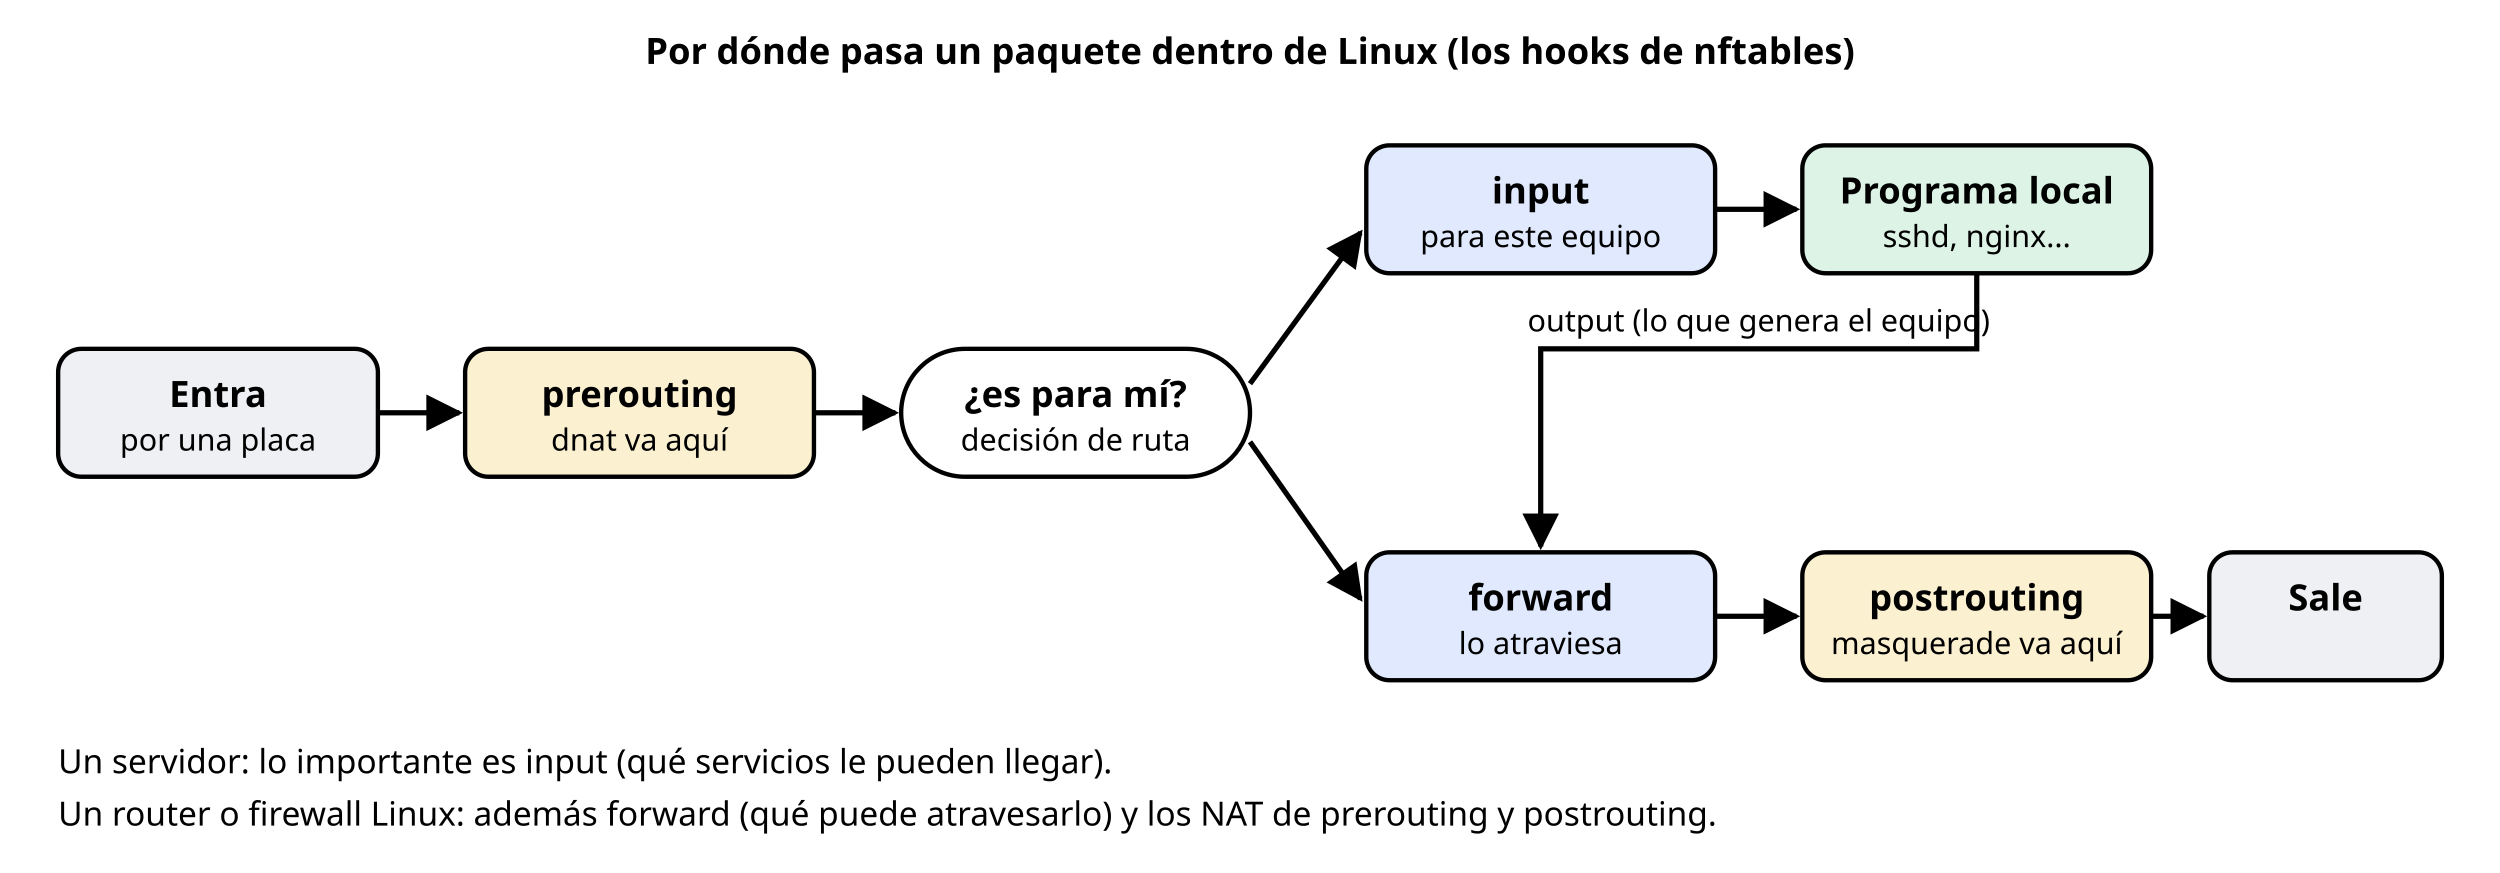
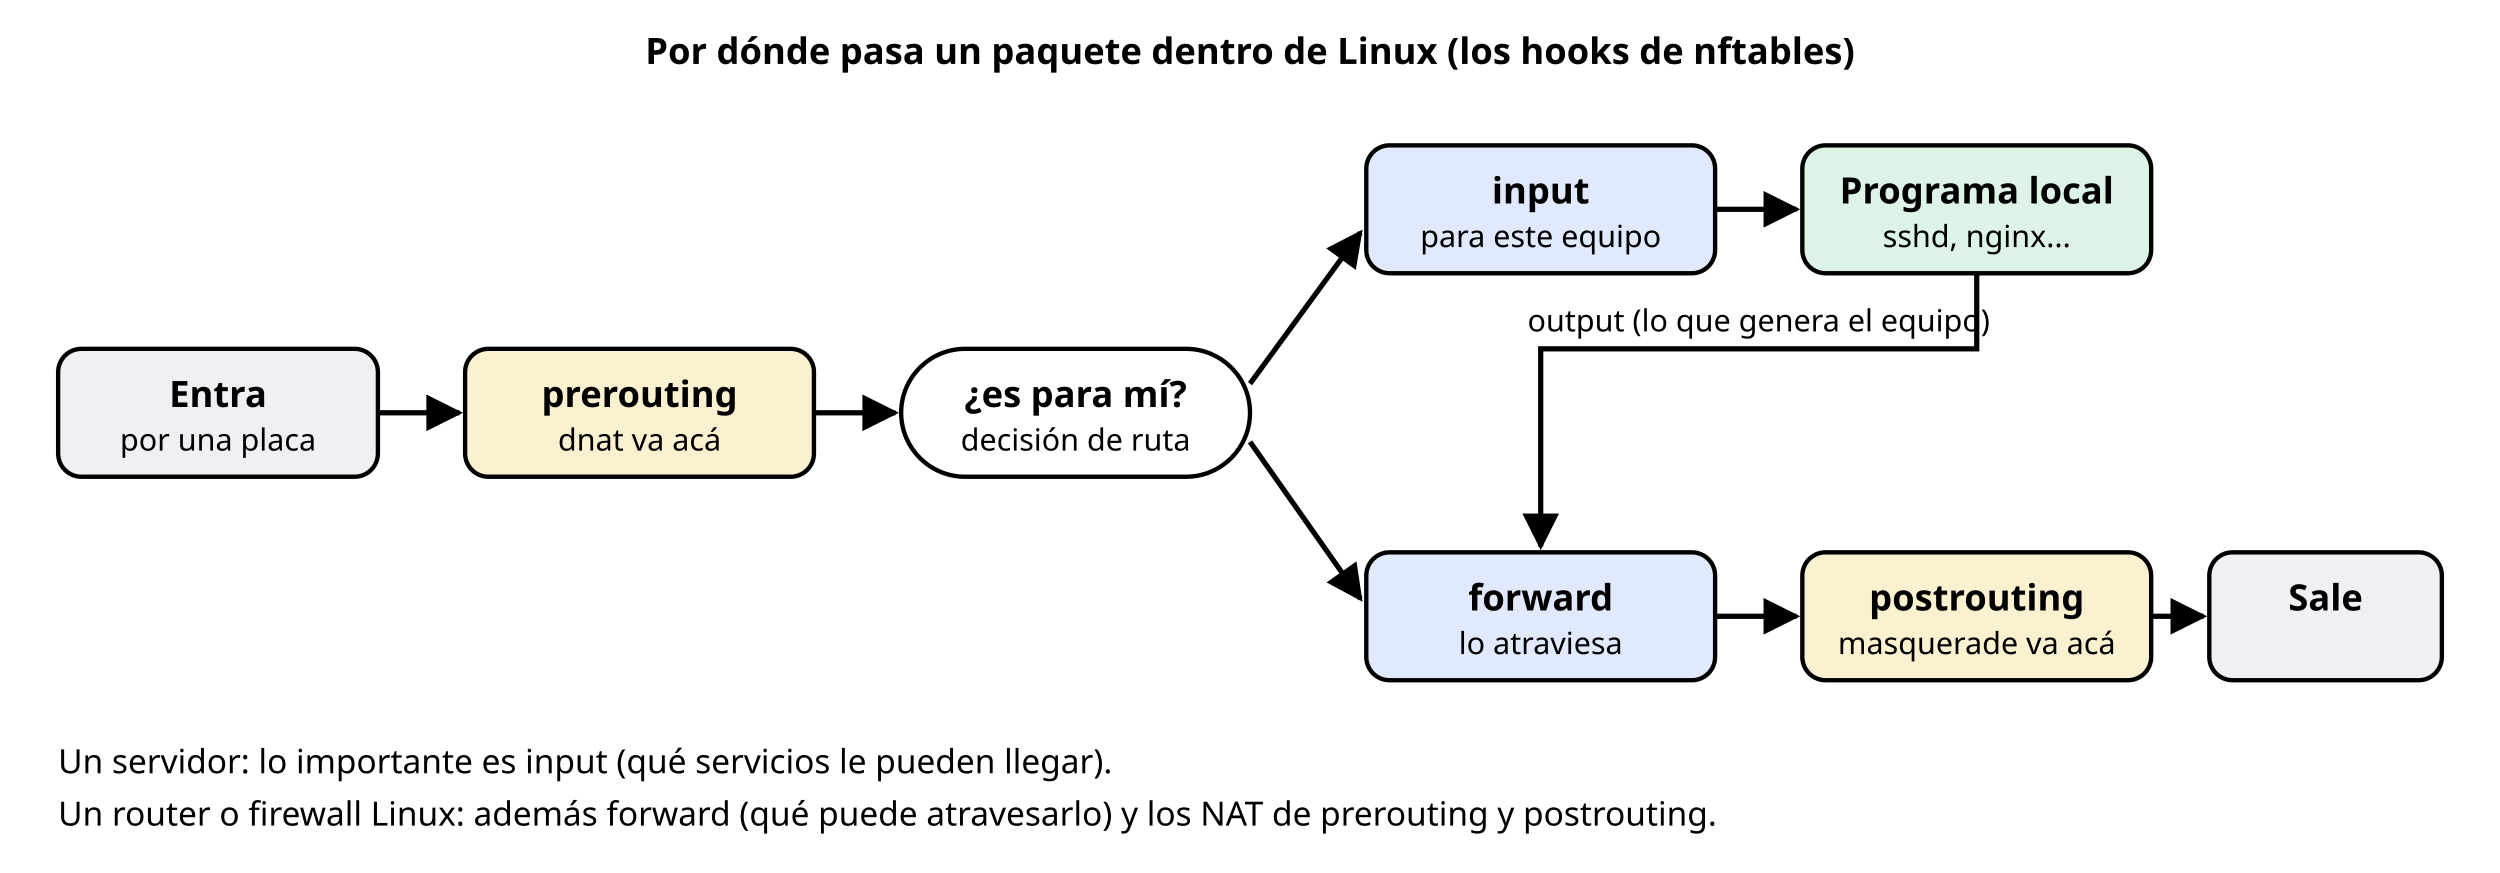
<svg xmlns="http://www.w3.org/2000/svg" viewBox="0 0 860 300" font-family="system-ui, sans-serif" font-size="12.5">
  <defs>
    <marker id="hk-a" viewBox="0 0 10 10" refX="9" refY="5" markerWidth="7" markerHeight="7" orient="auto-start-reverse">
      <path d="M0 0L10 5L0 10z" fill="currentColor" />
    </marker>
  </defs>
  <text x="430" y="22" text-anchor="middle" font-weight="700" fill="currentColor">Por dónde pasa un paquete dentro de Linux (los hooks de nftables)</text>
  <g stroke="currentColor" stroke-width="1.5">
    <rect x="20" y="120" width="110" height="44" rx="8" fill="var(--surface-2, #eef0f3)" />
    <rect x="160" y="120" width="120" height="44" rx="8" fill="var(--warn-soft, #fbf0d0)" />
    <rect x="310" y="120" width="120" height="44" rx="22" fill="var(--surface, #fff)" />
    <rect x="470" y="50" width="120" height="44" rx="8" fill="var(--info-soft, #e0e9fd)" />
    <rect x="470" y="190" width="120" height="44" rx="8" fill="var(--info-soft, #e0e9fd)" />
    <rect x="620" y="50" width="120" height="44" rx="8" fill="var(--ok-soft, #dcf3e6)" />
    <rect x="620" y="190" width="120" height="44" rx="8" fill="var(--warn-soft, #fbf0d0)" />
    <rect x="760" y="190" width="80" height="44" rx="8" fill="var(--surface-2, #eef0f3)" />
  </g>
  <g stroke="currentColor" stroke-width="1.8" marker-end="url(#hk-a)" fill="none">
    <line x1="130" y1="142" x2="158" y2="142" />
    <line x1="280" y1="142" x2="308" y2="142" />
    <path d="M430 132 L468 80" />
    <path d="M430 152 L468 206" />
    <line x1="590" y1="72" x2="618" y2="72" />
    <path d="M680 94 L680 120 L530 120 L530 188" />
    <line x1="590" y1="212" x2="618" y2="212" />
    <line x1="740" y1="212" x2="758" y2="212" />
  </g>
  <g fill="currentColor" text-anchor="middle">
    <text x="75" y="140" font-weight="700">Entra</text>
    <text x="75" y="155" font-size="10.5">por una placa</text>
    <text x="220" y="140" font-weight="700">prerouting</text>
-     <text x="220" y="155" font-size="10.5">dnat va aquí</text>
+     <text x="220" y="155" font-size="10.5">dnat va acá</text>
    <text x="370" y="140" font-weight="700">¿es para mí?</text>
    <text x="370" y="155" font-size="10.5">decisión de ruta</text>
    <text x="530" y="70" font-weight="700">input</text>
    <text x="530" y="85" font-size="10.5">para este equipo</text>
    <text x="530" y="210" font-weight="700">forward</text>
    <text x="530" y="225" font-size="10.5">lo atraviesa</text>
    <text x="680" y="70" font-weight="700">Programa local</text>
    <text x="680" y="85" font-size="10.5">sshd, nginx...</text>
    <text x="680" y="210" font-weight="700">postrouting</text>
-     <text x="680" y="225" font-size="10.5">masquerade va aquí</text>
+     <text x="680" y="225" font-size="10.5">masquerade va acá</text>
    <text x="800" y="210" font-weight="700">Sale</text>
    <text x="605" y="114" font-size="10.5">output (lo que genera el equipo)</text>
  </g>
  <g fill="currentColor" font-size="11.5">
    <text x="20" y="266">Un servidor: lo importante es input (qué servicios le pueden llegar).</text>
    <text x="20" y="284">Un router o firewall Linux: además forward (qué puede atravesarlo) y los NAT de prerouting y postrouting.</text>
  </g>
</svg>
